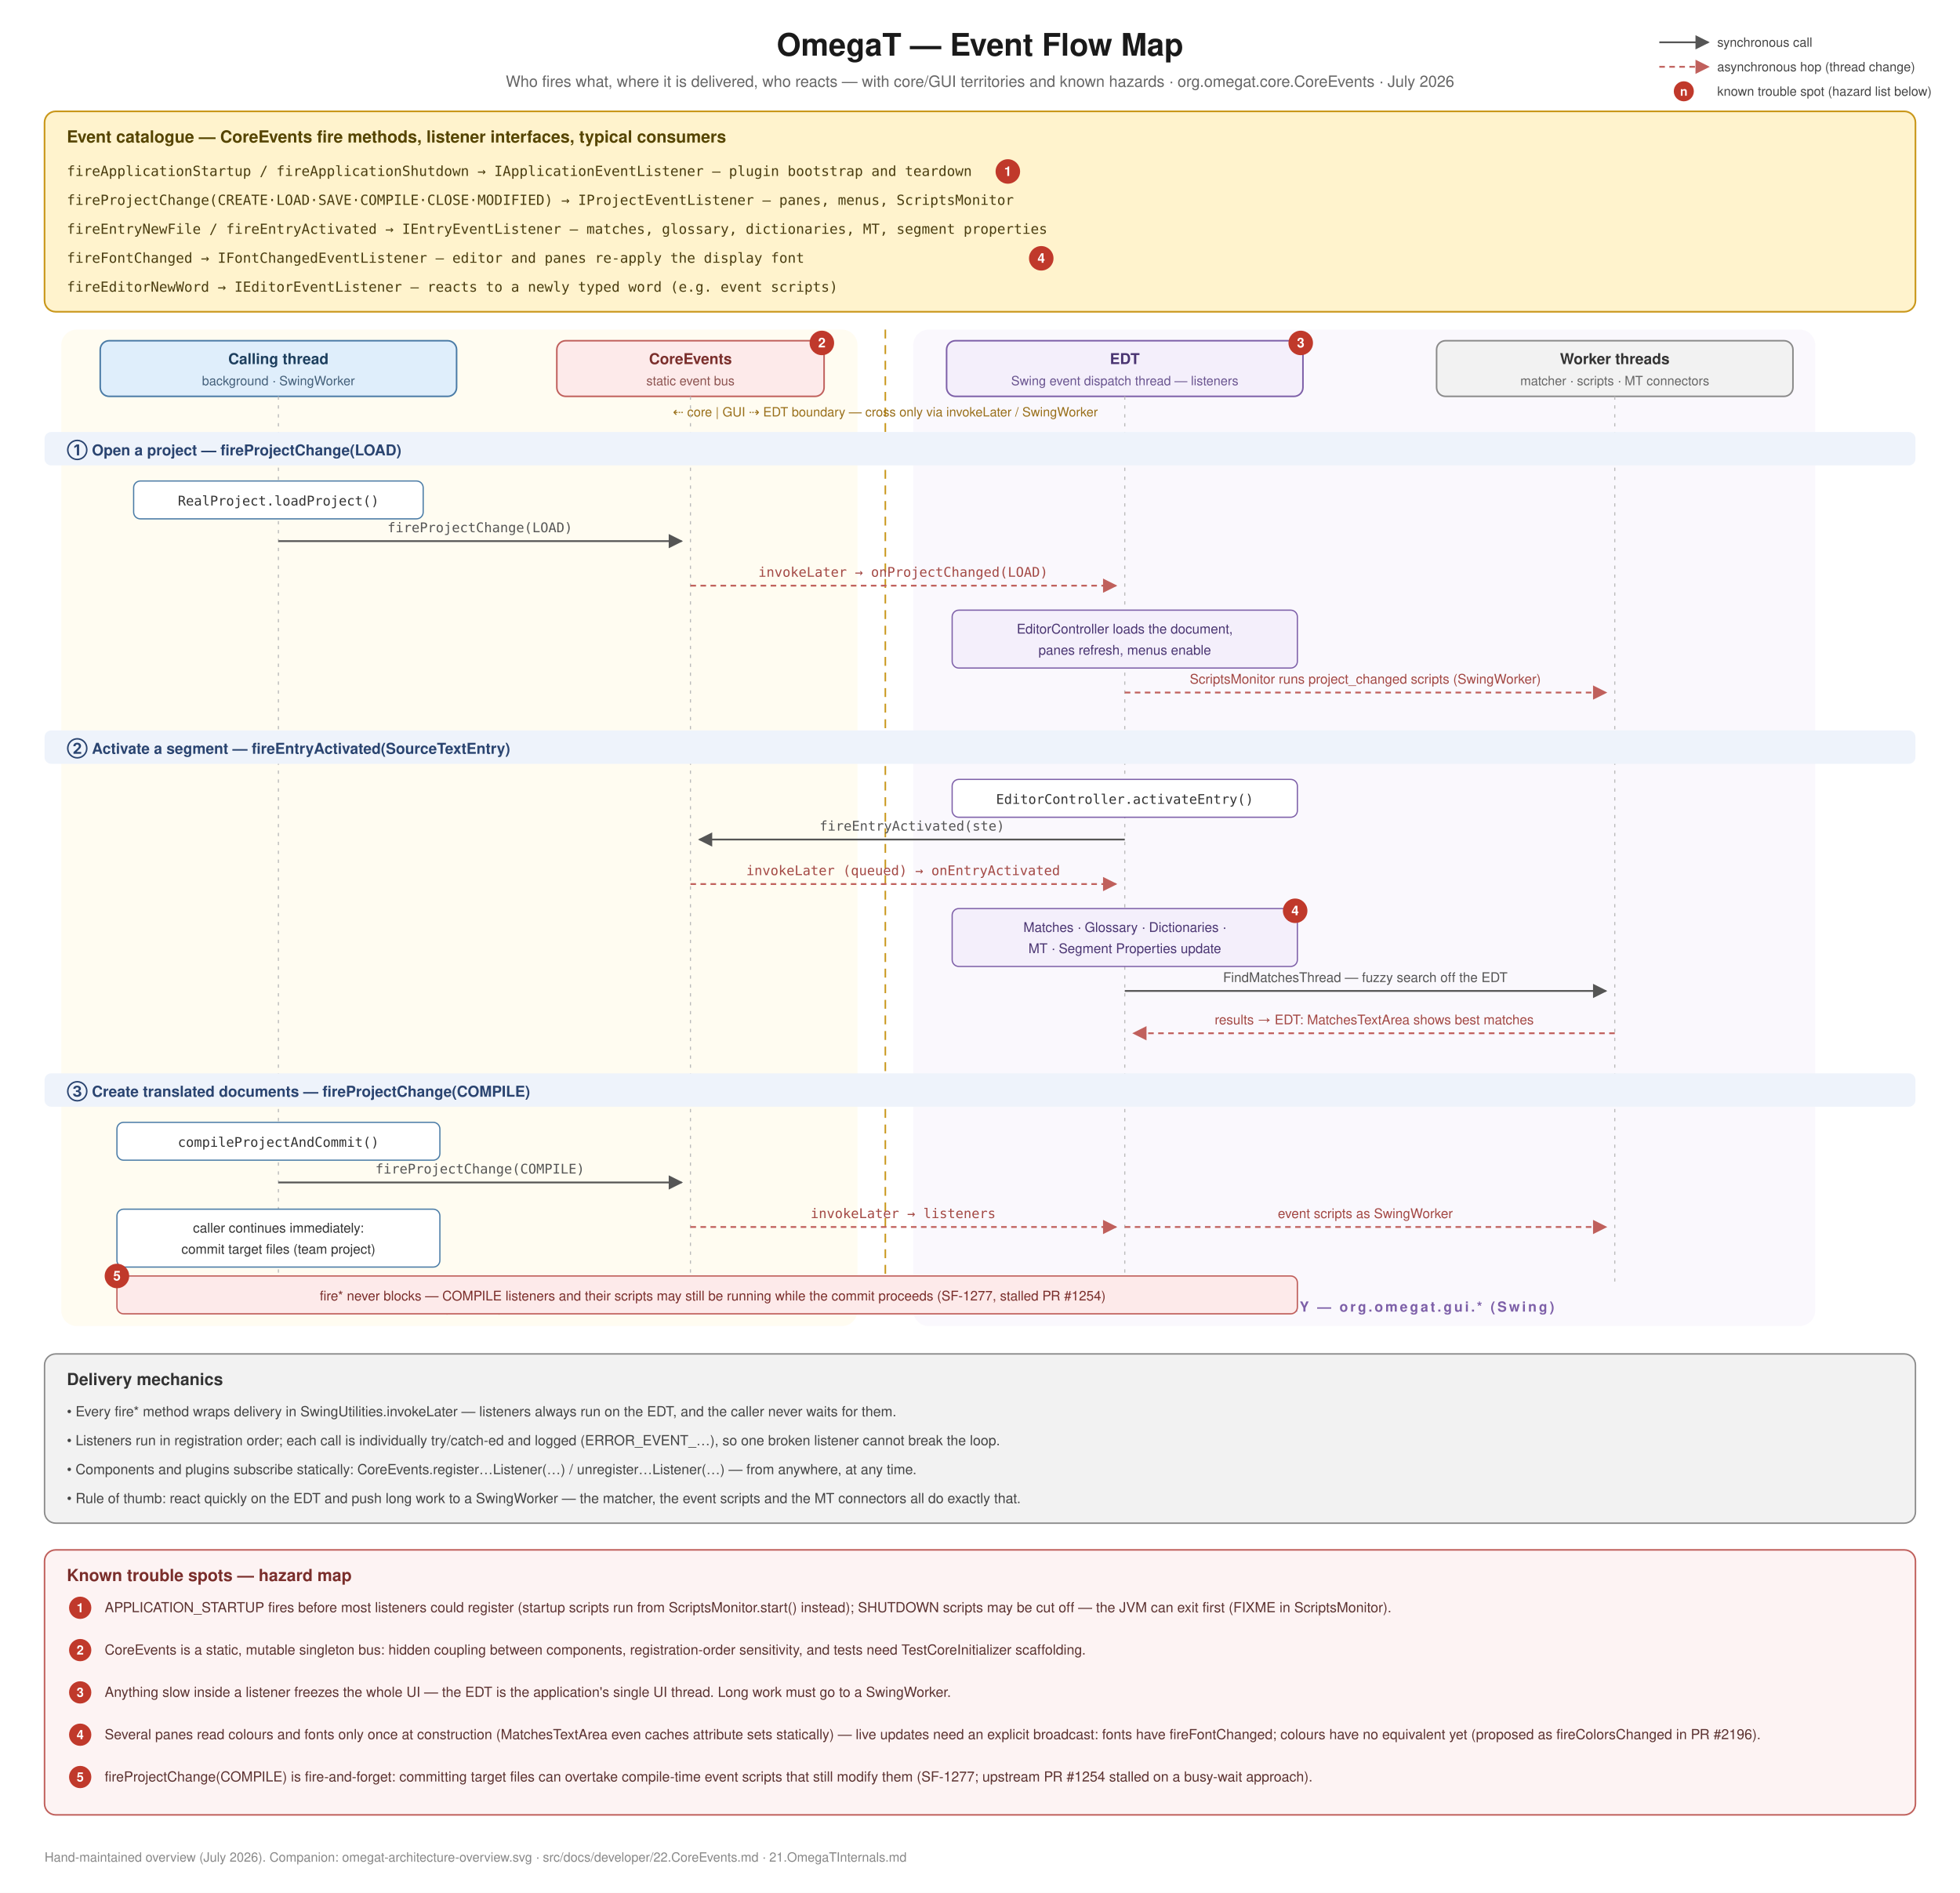
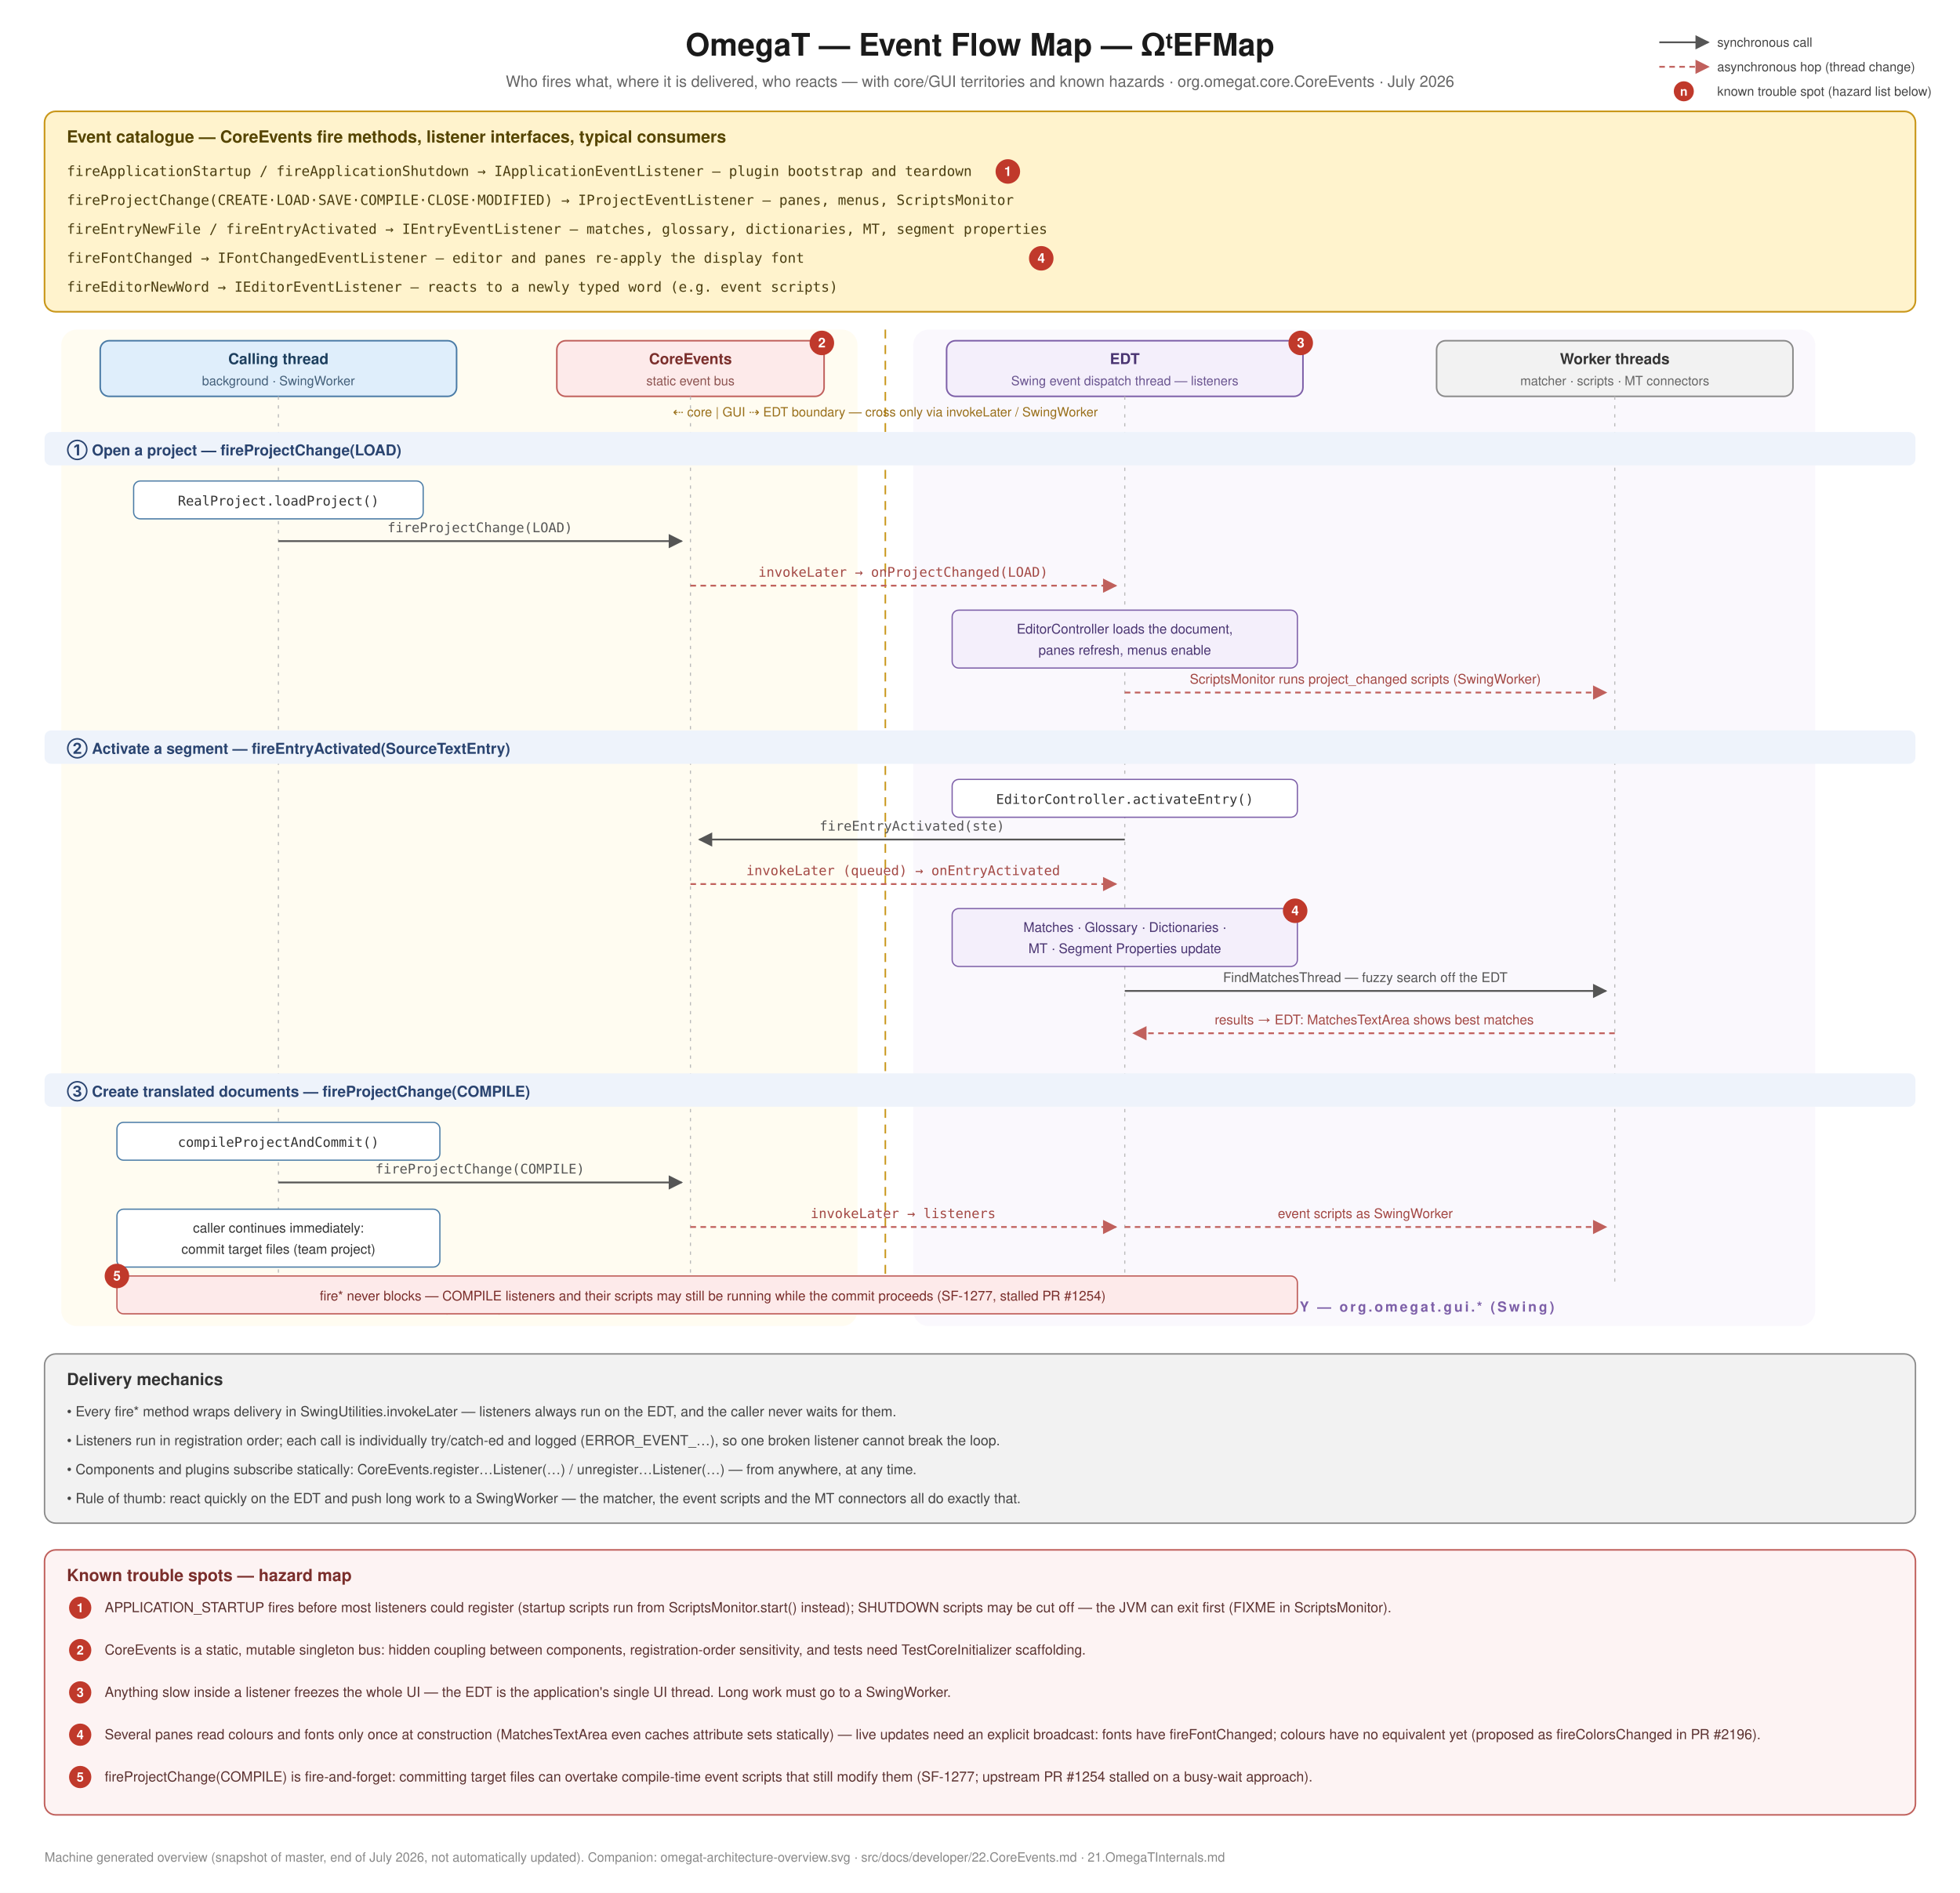
<svg xmlns="http://www.w3.org/2000/svg" viewBox="0 0 1760 1700" font-family="-apple-system, 'Segoe UI', Helvetica, Arial, sans-serif">
  <defs>
    <marker id="arrow" viewBox="0 0 10 10" refX="9" refY="5" markerWidth="8" markerHeight="8" orient="auto-start-reverse">
      <path d="M 0 0 L 10 5 L 0 10 z" fill="#555555" />
    </marker>
    <marker id="arrowRed" viewBox="0 0 10 10" refX="9" refY="5" markerWidth="8" markerHeight="8" orient="auto-start-reverse">
      <path d="M 0 0 L 10 5 L 0 10 z" fill="#c0605c" />
    </marker>
  </defs>
  <rect x="0" y="0" width="1760" height="1700" fill="#ffffff" />
-   <text x="880" y="50" text-anchor="middle" font-size="28" font-weight="bold" fill="#1a1a1a">OmegaT — Event Flow Map</text>
+   <text x="880" y="50" text-anchor="middle" font-size="28" font-weight="bold" fill="#1a1a1a">OmegaT — Event Flow Map — ΩᵗEFMap</text>
  <text x="880" y="78" text-anchor="middle" font-size="14" fill="#666666">Who fires what, where it is delivered, who reacts — with core/GUI territories and known hazards · org.omegat.core.CoreEvents · July 2026</text>
  <line x1="1490" y1="38" x2="1534" y2="38" stroke="#555555" stroke-width="1.6" marker-end="url(#arrow)" />
  <text x="1542" y="42" font-size="11.5" fill="#444444">synchronous call</text>
  <line x1="1490" y1="60" x2="1534" y2="60" stroke="#c0605c" stroke-width="1.6" stroke-dasharray="5,4" marker-end="url(#arrowRed)" />
  <text x="1542" y="64" font-size="11.5" fill="#444444">asynchronous hop (thread change)</text>
  <circle cx="1512" cy="82" r="9" fill="#c0392b" />
  <text x="1512" y="86" text-anchor="middle" font-size="11" font-weight="bold" fill="#ffffff">n</text>
  <text x="1542" y="86" font-size="11.5" fill="#444444">known trouble spot (hazard list below)</text>
  <rect x="40" y="100" width="1680" height="180" rx="10" fill="#fff3cd" stroke="#c9971a" stroke-width="1.5" />
  <text x="60" y="128" font-size="15" font-weight="bold" fill="#554400">Event catalogue — CoreEvents fire methods, listener interfaces, typical consumers</text>
  <g font-size="12.5" font-family="ui-monospace, 'SF Mono', Menlo, Consolas, monospace" fill="#4a3d10">
    <text x="60" y="158">fireApplicationStartup / fireApplicationShutdown  →  IApplicationEventListener   — plugin bootstrap and teardown</text>
    <text x="60" y="184">fireProjectChange(CREATE·LOAD·SAVE·COMPILE·CLOSE·MODIFIED)  →  IProjectEventListener   — panes, menus, ScriptsMonitor</text>
    <text x="60" y="210">fireEntryNewFile / fireEntryActivated  →  IEntryEventListener   — matches, glossary, dictionaries, MT, segment properties</text>
    <text x="60" y="236">fireFontChanged  →  IFontChangedEventListener   — editor and panes re-apply the display font</text>
    <text x="60" y="262">fireEditorNewWord  →  IEditorEventListener   — reacts to a newly typed word (e.g. event scripts)</text>
  </g>
  <circle cx="905" cy="154" r="11" fill="#c0392b" />
  <text x="905" y="158" text-anchor="middle" font-size="12" font-weight="bold" fill="#ffffff">1</text>
  <circle cx="935" cy="232" r="11" fill="#c0392b" />
  <text x="935" y="236" text-anchor="middle" font-size="12" font-weight="bold" fill="#ffffff">4</text>
  <rect x="55" y="296" width="715" height="895" rx="14" fill="#fff9e6" opacity="0.55" />
  <rect x="820" y="296" width="810" height="895" rx="14" fill="#f5f0fb" opacity="0.45" />
  <text x="412" y="1178" text-anchor="middle" font-size="12.5" font-weight="bold" letter-spacing="2" fill="#a8842a">CORE TERRITORY — org.omegat.core.* (headless)</text>
  <text x="1225" y="1178" text-anchor="middle" font-size="12.5" font-weight="bold" letter-spacing="2" fill="#7d5fa8">GUI TERRITORY — org.omegat.gui.* (Swing)</text>
  <line x1="795" y1="296" x2="795" y2="1156" stroke="#c9971a" stroke-width="1.4" stroke-dasharray="8,6" />
  <text x="795" y="374" text-anchor="middle" font-size="11.5" fill="#996f1a">⇠ core  |  GUI ⇢   EDT boundary — cross only via invokeLater / SwingWorker</text>
  <rect x="90" y="306" width="320" height="50" rx="8" fill="#dfeefb" stroke="#4a7ba6" stroke-width="1.4" />
  <text x="250" y="327" text-anchor="middle" font-size="13.5" font-weight="bold" fill="#1d3f5e">Calling thread</text>
  <text x="250" y="346" text-anchor="middle" font-size="11.5" fill="#44607a">background · SwingWorker</text>
  <rect x="500" y="306" width="240" height="50" rx="8" fill="#fdeaea" stroke="#c0605c" stroke-width="1.4" />
  <text x="620" y="327" text-anchor="middle" font-size="13.5" font-weight="bold" fill="#7a2e2b">CoreEvents</text>
  <text x="620" y="346" text-anchor="middle" font-size="11.5" fill="#8c5350">static event bus</text>
  <circle cx="738" cy="308" r="11" fill="#c0392b" />
  <text x="738" y="312" text-anchor="middle" font-size="12" font-weight="bold" fill="#ffffff">2</text>
  <rect x="850" y="306" width="320" height="50" rx="8" fill="#f4effb" stroke="#7d5fa8" stroke-width="1.4" />
  <text x="1010" y="327" text-anchor="middle" font-size="13.5" font-weight="bold" fill="#4a3572">EDT</text>
  <text x="1010" y="346" text-anchor="middle" font-size="11.5" fill="#6a5590">Swing event dispatch thread — listeners</text>
  <circle cx="1168" cy="308" r="11" fill="#c0392b" />
  <text x="1168" y="312" text-anchor="middle" font-size="12" font-weight="bold" fill="#ffffff">3</text>
  <rect x="1290" y="306" width="320" height="50" rx="8" fill="#f2f2f2" stroke="#8a8a8a" stroke-width="1.4" />
  <text x="1450" y="327" text-anchor="middle" font-size="13.5" font-weight="bold" fill="#333333">Worker threads</text>
  <text x="1450" y="346" text-anchor="middle" font-size="11.5" fill="#666666">matcher · scripts · MT connectors</text>
  <line x1="250" y1="356" x2="250" y2="1156" stroke="#bbbbbb" stroke-width="1" stroke-dasharray="3,5" />
  <line x1="620" y1="356" x2="620" y2="1156" stroke="#bbbbbb" stroke-width="1" stroke-dasharray="3,5" />
  <line x1="1010" y1="356" x2="1010" y2="1156" stroke="#bbbbbb" stroke-width="1" stroke-dasharray="3,5" />
  <line x1="1450" y1="356" x2="1450" y2="1156" stroke="#bbbbbb" stroke-width="1" stroke-dasharray="3,5" />
  <rect x="40" y="388" width="1680" height="30" rx="6" fill="#eef3fb" />
  <text x="60" y="409" font-size="13.5" font-weight="bold" fill="#2a4470">① Open a project — fireProjectChange(LOAD)</text>
  <rect x="120" y="432" width="260" height="34" rx="6" fill="#ffffff" stroke="#4a7ba6" stroke-width="1.1" />
  <text x="250" y="454" text-anchor="middle" font-size="12" font-family="ui-monospace, Menlo, Consolas, monospace" fill="#333333">RealProject.loadProject()</text>
  <line x1="250" y1="486" x2="612" y2="486" stroke="#555555" stroke-width="1.6" marker-end="url(#arrow)" />
  <text x="431" y="478" text-anchor="middle" font-size="12" font-family="ui-monospace, Menlo, Consolas, monospace" fill="#555555">fireProjectChange(LOAD)</text>
  <line x1="620" y1="526" x2="1002" y2="526" stroke="#c0605c" stroke-width="1.6" stroke-dasharray="5,4" marker-end="url(#arrowRed)" />
  <text x="811" y="518" text-anchor="middle" font-size="12" font-family="ui-monospace, Menlo, Consolas, monospace" fill="#a34844">invokeLater → onProjectChanged(LOAD)</text>
  <rect x="855" y="548" width="310" height="52" rx="6" fill="#f4effb" stroke="#7d5fa8" stroke-width="1.1" />
  <text x="1010" y="569" text-anchor="middle" font-size="12" fill="#4a3572">EditorController loads the document,</text>
  <text x="1010" y="588" text-anchor="middle" font-size="12" fill="#4a3572">panes refresh, menus enable</text>
  <line x1="1010" y1="622" x2="1442" y2="622" stroke="#c0605c" stroke-width="1.6" stroke-dasharray="5,4" marker-end="url(#arrowRed)" />
  <text x="1226" y="614" text-anchor="middle" font-size="12" fill="#a34844">ScriptsMonitor runs project_changed scripts (SwingWorker)</text>
  <rect x="40" y="656" width="1680" height="30" rx="6" fill="#eef3fb" />
  <text x="60" y="677" font-size="13.5" font-weight="bold" fill="#2a4470">② Activate a segment — fireEntryActivated(SourceTextEntry)</text>
  <rect x="855" y="700" width="310" height="34" rx="6" fill="#ffffff" stroke="#7d5fa8" stroke-width="1.1" />
  <text x="1010" y="722" text-anchor="middle" font-size="12" font-family="ui-monospace, Menlo, Consolas, monospace" fill="#333333">EditorController.activateEntry()</text>
  <line x1="1010" y1="754" x2="628" y2="754" stroke="#555555" stroke-width="1.6" marker-end="url(#arrow)" />
  <text x="819" y="746" text-anchor="middle" font-size="12" font-family="ui-monospace, Menlo, Consolas, monospace" fill="#555555">fireEntryActivated(ste)</text>
  <line x1="620" y1="794" x2="1002" y2="794" stroke="#c0605c" stroke-width="1.6" stroke-dasharray="5,4" marker-end="url(#arrowRed)" />
  <text x="811" y="786" text-anchor="middle" font-size="12" font-family="ui-monospace, Menlo, Consolas, monospace" fill="#a34844">invokeLater (queued) → onEntryActivated</text>
  <rect x="855" y="816" width="310" height="52" rx="6" fill="#f4effb" stroke="#7d5fa8" stroke-width="1.1" />
  <text x="1010" y="837" text-anchor="middle" font-size="12" fill="#4a3572">Matches · Glossary · Dictionaries ·</text>
  <text x="1010" y="856" text-anchor="middle" font-size="12" fill="#4a3572">MT · Segment Properties update</text>
  <circle cx="1163" cy="818" r="11" fill="#c0392b" />
  <text x="1163" y="822" text-anchor="middle" font-size="12" font-weight="bold" fill="#ffffff">4</text>
  <line x1="1010" y1="890" x2="1442" y2="890" stroke="#555555" stroke-width="1.6" marker-end="url(#arrow)" />
  <text x="1226" y="882" text-anchor="middle" font-size="12" fill="#555555">FindMatchesThread — fuzzy search off the EDT</text>
  <line x1="1450" y1="928" x2="1018" y2="928" stroke="#c0605c" stroke-width="1.6" stroke-dasharray="5,4" marker-end="url(#arrowRed)" />
  <text x="1234" y="920" text-anchor="middle" font-size="12" fill="#a34844">results → EDT: MatchesTextArea shows best matches</text>
  <rect x="40" y="964" width="1680" height="30" rx="6" fill="#eef3fb" />
  <text x="60" y="985" font-size="13.5" font-weight="bold" fill="#2a4470">③ Create translated documents — fireProjectChange(COMPILE)</text>
  <rect x="105" y="1008" width="290" height="34" rx="6" fill="#ffffff" stroke="#4a7ba6" stroke-width="1.1" />
  <text x="250" y="1030" text-anchor="middle" font-size="12" font-family="ui-monospace, Menlo, Consolas, monospace" fill="#333333">compileProjectAndCommit()</text>
  <line x1="250" y1="1062" x2="612" y2="1062" stroke="#555555" stroke-width="1.6" marker-end="url(#arrow)" />
  <text x="431" y="1054" text-anchor="middle" font-size="12" font-family="ui-monospace, Menlo, Consolas, monospace" fill="#555555">fireProjectChange(COMPILE)</text>
  <line x1="620" y1="1102" x2="1002" y2="1102" stroke="#c0605c" stroke-width="1.6" stroke-dasharray="5,4" marker-end="url(#arrowRed)" />
  <text x="811" y="1094" text-anchor="middle" font-size="12" font-family="ui-monospace, Menlo, Consolas, monospace" fill="#a34844">invokeLater → listeners</text>
  <line x1="1010" y1="1102" x2="1442" y2="1102" stroke="#c0605c" stroke-width="1.6" stroke-dasharray="5,4" marker-end="url(#arrowRed)" />
  <text x="1226" y="1094" text-anchor="middle" font-size="12" fill="#a34844">event scripts as SwingWorker</text>
  <rect x="105" y="1086" width="290" height="52" rx="6" fill="#ffffff" stroke="#4a7ba6" stroke-width="1.1" />
  <text x="250" y="1107" text-anchor="middle" font-size="12" fill="#333333">caller continues immediately:</text>
  <text x="250" y="1126" text-anchor="middle" font-size="12" fill="#333333">commit target files (team project)</text>
  <rect x="105" y="1146" width="1060" height="34" rx="6" fill="#fdeaea" stroke="#c0605c" stroke-width="1.2" />
  <circle cx="105" cy="1146" r="11" fill="#c0392b" />
  <text x="105" y="1150" text-anchor="middle" font-size="12" font-weight="bold" fill="#ffffff">5</text>
  <text x="640" y="1168" text-anchor="middle" font-size="12" fill="#7a2e2b">fire* never blocks — COMPILE listeners and their scripts may still be running while the commit proceeds (SF-1277, stalled PR #1254)</text>
  <rect x="40" y="1216" width="1680" height="152" rx="10" fill="#f2f2f2" stroke="#8a8a8a" stroke-width="1.3" />
  <text x="60" y="1244" font-size="15" font-weight="bold" fill="#333333">Delivery mechanics</text>
  <g font-size="12.5" fill="#444444">
    <text x="60" y="1272">• Every fire* method wraps delivery in SwingUtilities.invokeLater — listeners always run on the EDT, and the caller never waits for them.</text>
    <text x="60" y="1298">• Listeners run in registration order; each call is individually try/catch-ed and logged (ERROR_EVENT_…), so one broken listener cannot break the loop.</text>
    <text x="60" y="1324">• Components and plugins subscribe statically: CoreEvents.register…Listener(…) / unregister…Listener(…) — from anywhere, at any time.</text>
    <text x="60" y="1350">• Rule of thumb: react quickly on the EDT and push long work to a SwingWorker — the matcher, the event scripts and the MT connectors all do exactly that.</text>
  </g>
  <rect x="40" y="1392" width="1680" height="238" rx="10" fill="#fdf3f3" stroke="#c0605c" stroke-width="1.4" />
  <text x="60" y="1420" font-size="15" font-weight="bold" fill="#7a2e2b">Known trouble spots — hazard map</text>
  <g font-size="12.5" fill="#5c3331">
    <circle cx="72" cy="1444" r="10" fill="#c0392b" />
    <text x="72" y="1448" text-anchor="middle" font-size="11.5" font-weight="bold" fill="#ffffff">1</text>
    <text x="94" y="1448">APPLICATION_STARTUP fires before most listeners could register (startup scripts run from ScriptsMonitor.start() instead); SHUTDOWN scripts may be cut off — the JVM can exit first (FIXME in ScriptsMonitor).</text>
    <circle cx="72" cy="1482" r="10" fill="#c0392b" />
    <text x="72" y="1486" text-anchor="middle" font-size="11.5" font-weight="bold" fill="#ffffff">2</text>
    <text x="94" y="1486">CoreEvents is a static, mutable singleton bus: hidden coupling between components, registration-order sensitivity, and tests need TestCoreInitializer scaffolding.</text>
    <circle cx="72" cy="1520" r="10" fill="#c0392b" />
    <text x="72" y="1524" text-anchor="middle" font-size="11.5" font-weight="bold" fill="#ffffff">3</text>
    <text x="94" y="1524">Anything slow inside a listener freezes the whole UI — the EDT is the application's single UI thread. Long work must go to a SwingWorker.</text>
    <circle cx="72" cy="1558" r="10" fill="#c0392b" />
    <text x="72" y="1562" text-anchor="middle" font-size="11.5" font-weight="bold" fill="#ffffff">4</text>
    <text x="94" y="1562">Several panes read colours and fonts only once at construction (MatchesTextArea even caches attribute sets statically) — live updates need an explicit broadcast: fonts have fireFontChanged; colours have no equivalent yet (proposed as fireColorsChanged in PR #2196).</text>
    <circle cx="72" cy="1596" r="10" fill="#c0392b" />
    <text x="72" y="1600" text-anchor="middle" font-size="11.5" font-weight="bold" fill="#ffffff">5</text>
    <text x="94" y="1600">fireProjectChange(COMPILE) is fire-and-forget: committing target files can overtake compile-time event scripts that still modify them (SF-1277; upstream PR #1254 stalled on a busy-wait approach).</text>
  </g>
-   <text x="40" y="1672" font-size="11.5" fill="#888888">Hand-maintained overview (July 2026). Companion: omegat-architecture-overview.svg · src/docs/developer/22.CoreEvents.md · 21.OmegaTInternals.md</text>
+   <text x="40" y="1672" font-size="11.5" fill="#888888">Machine generated overview (snapshot of master, end of July 2026, not automatically updated). Companion: omegat-architecture-overview.svg · src/docs/developer/22.CoreEvents.md · 21.OmegaTInternals.md</text>
</svg>
